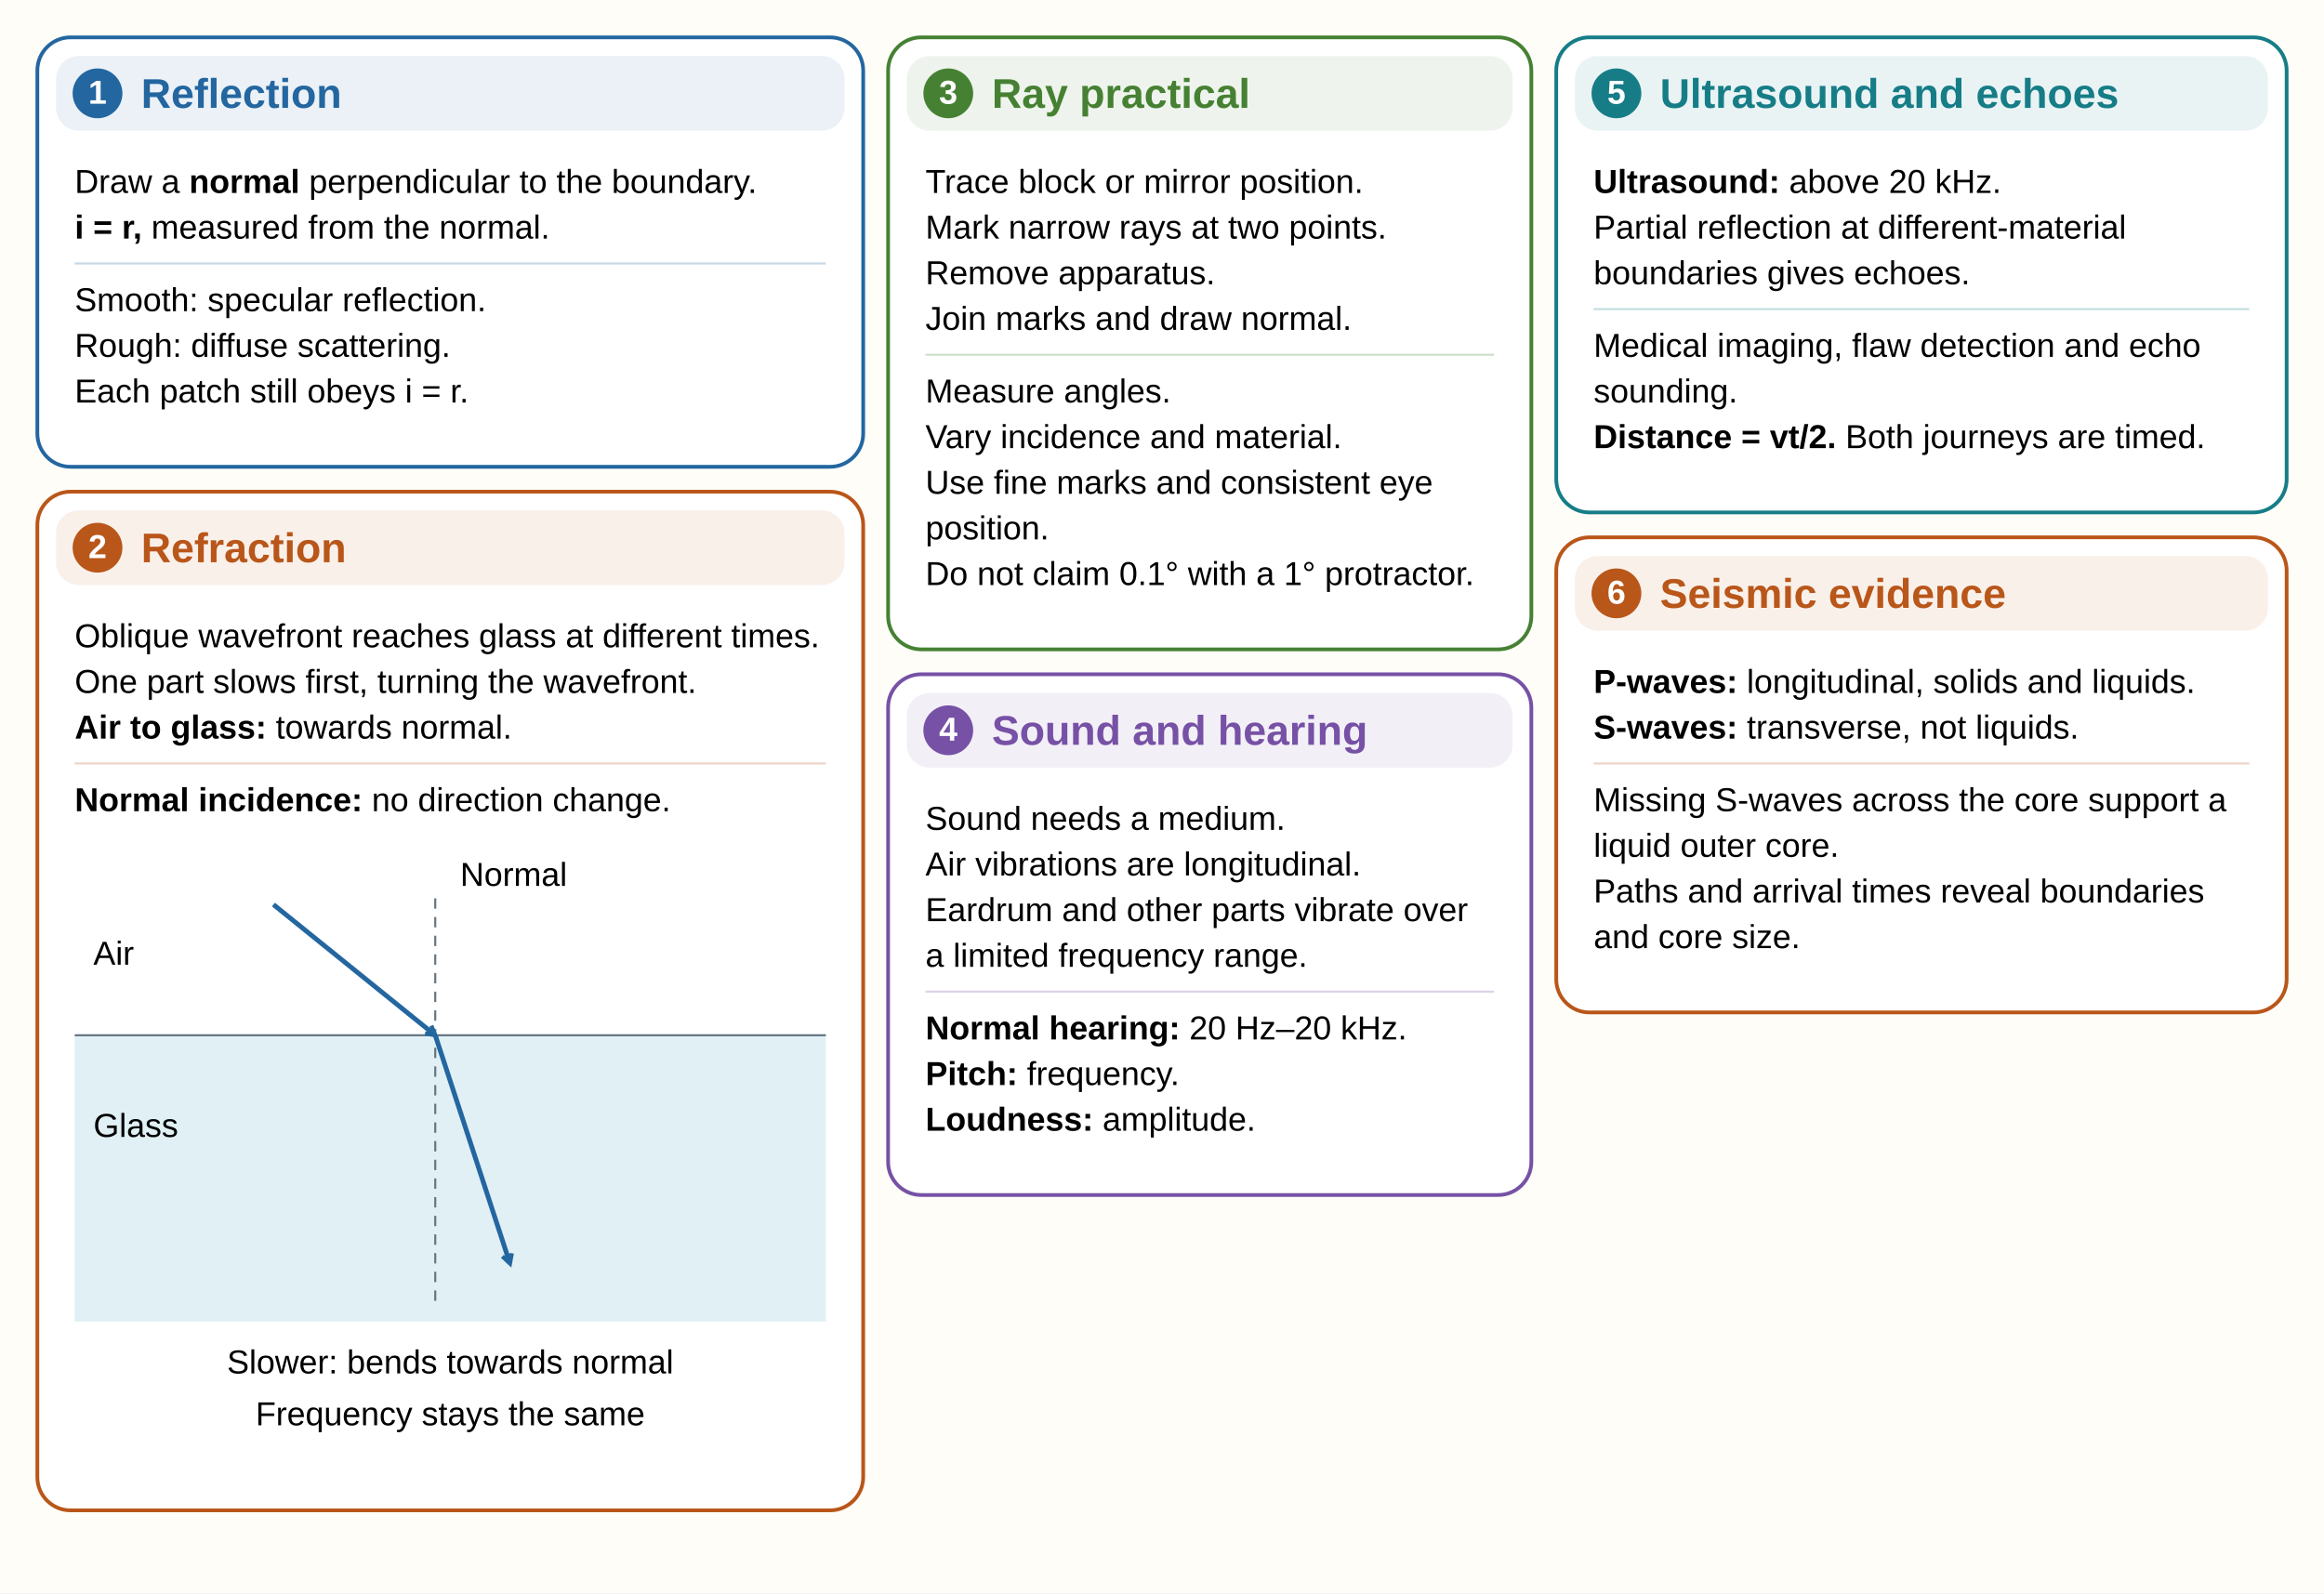
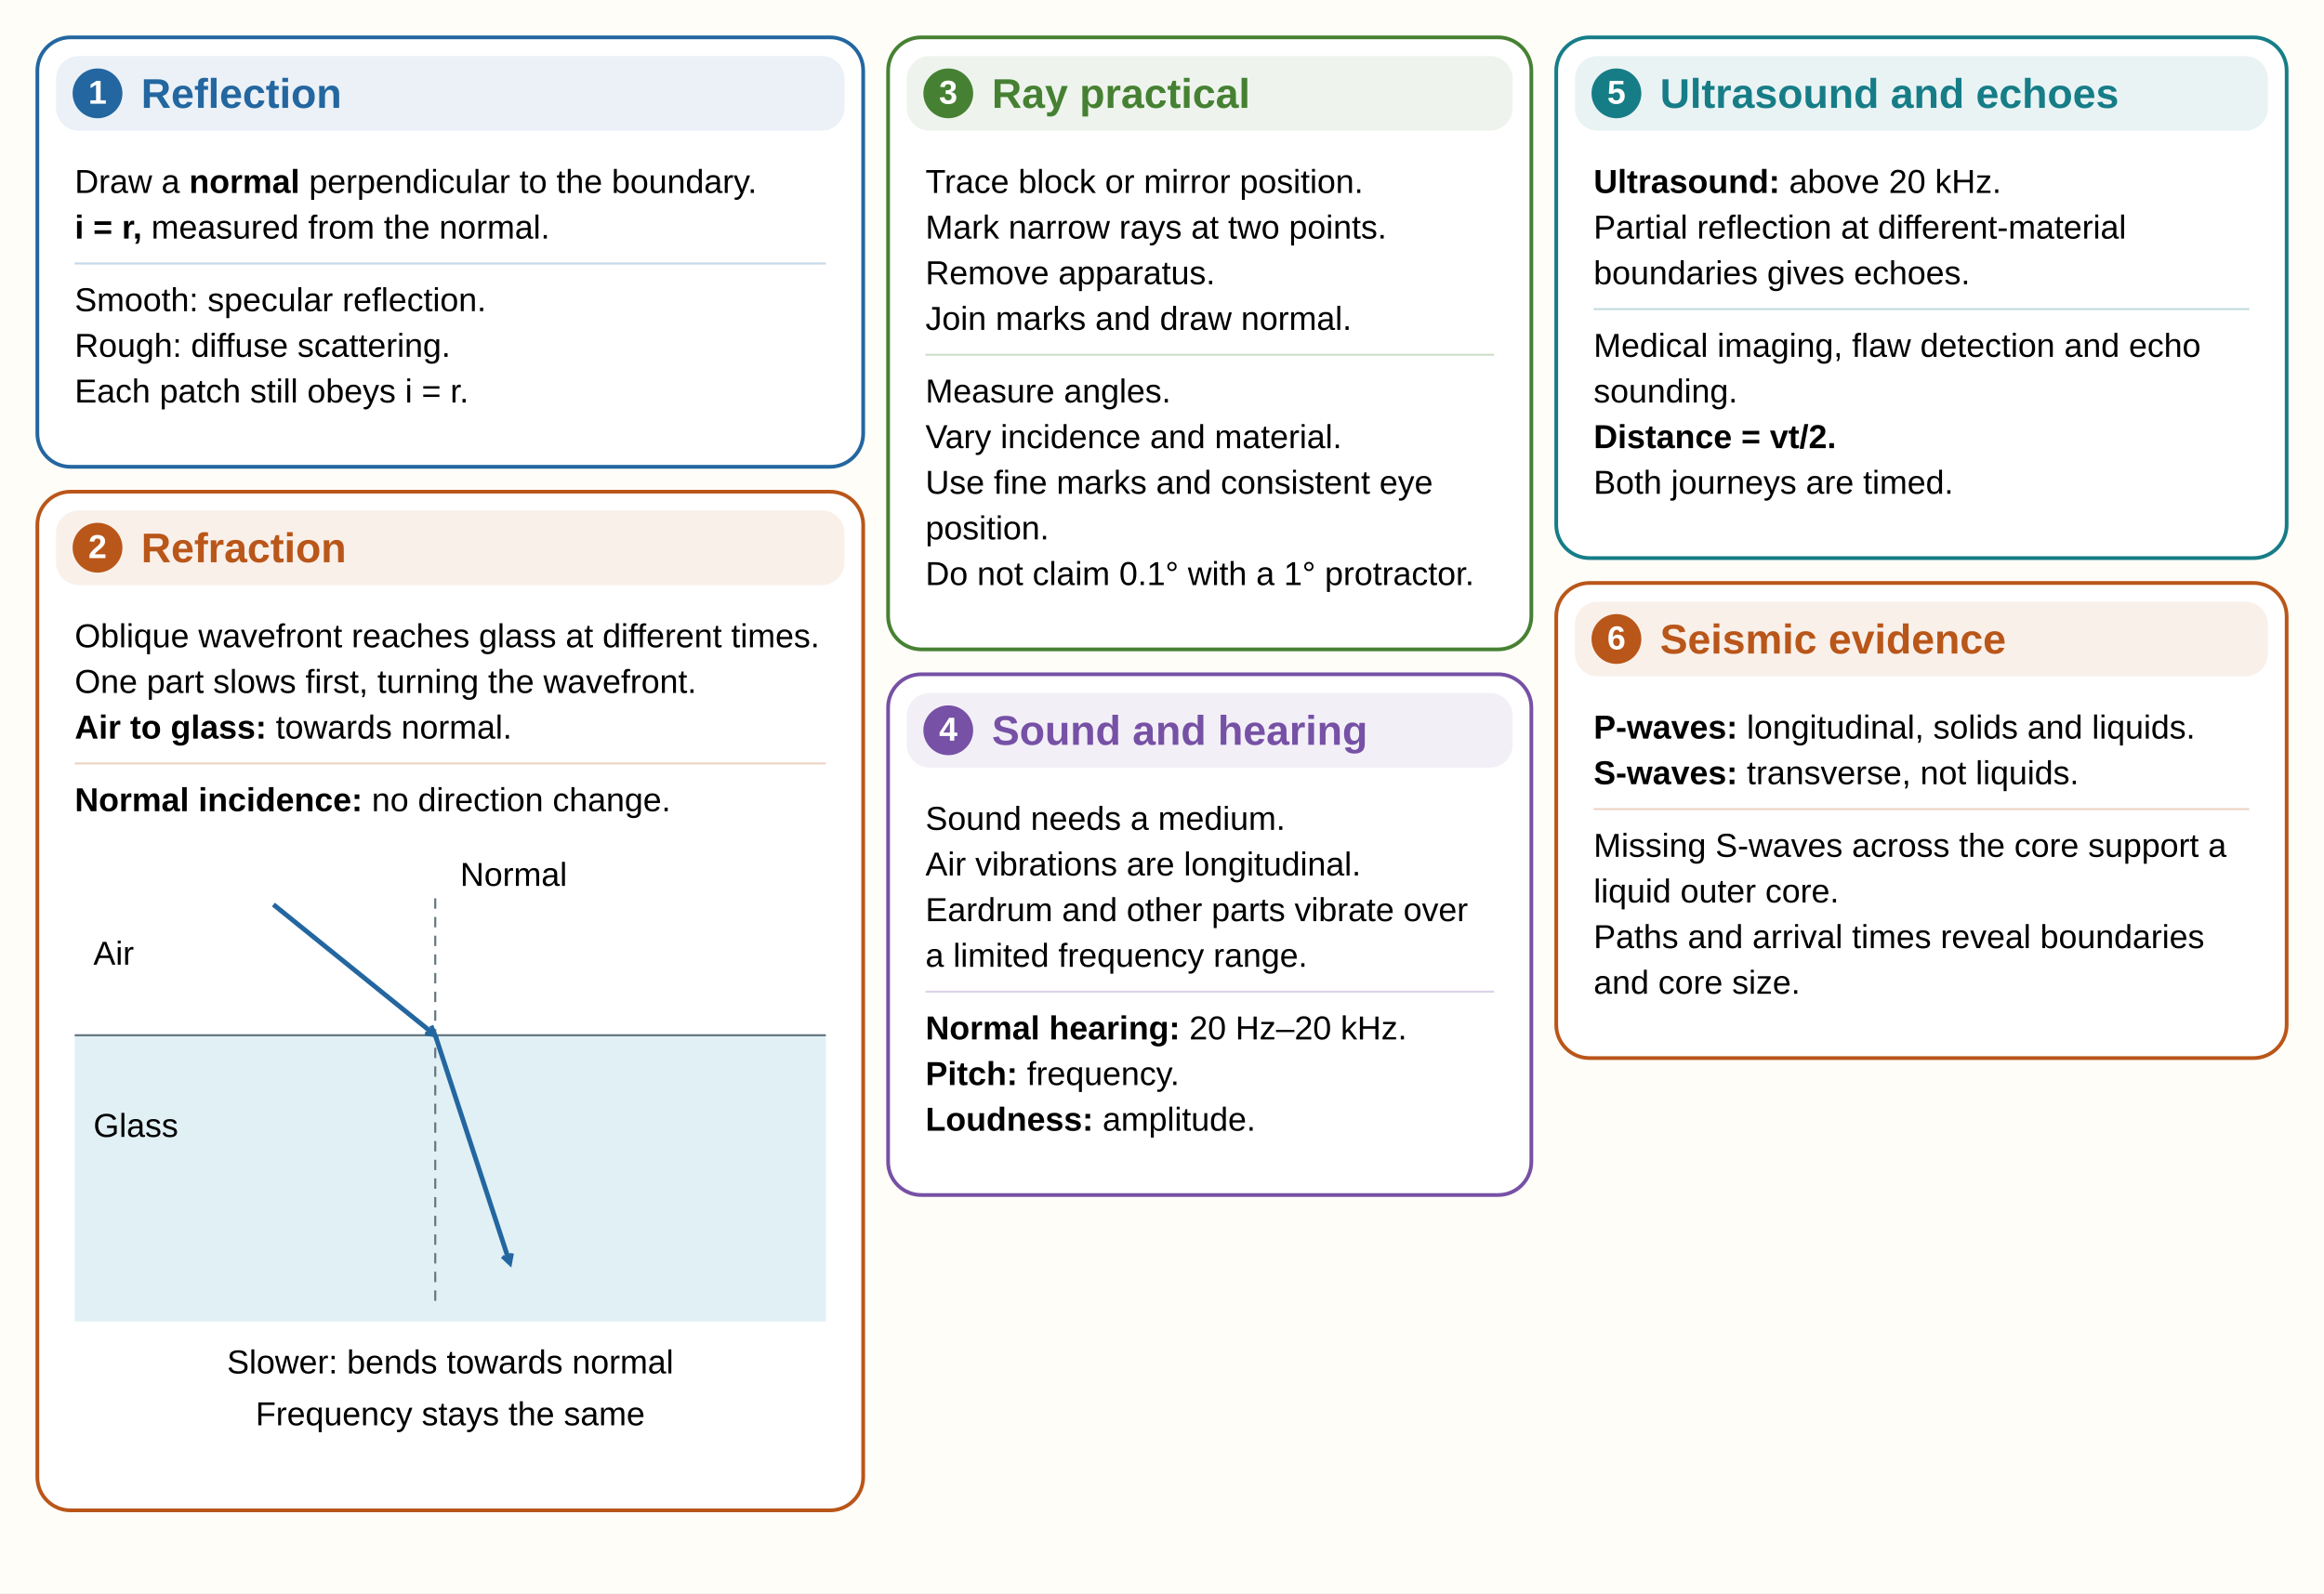
<svg xmlns="http://www.w3.org/2000/svg" width="2400" height="1645.714" viewBox="0 0 1120 768" role="img" aria-labelledby="map-title map-description" data-print-width-mm="277" font-family="Segoe UI,Arial,sans-serif">
  <defs>
    <marker id="arrow-2366a0" viewBox="0 0 10 10" refX="9" refY="5" markerWidth="4" markerHeight="4" orient="auto-start-reverse">
      <path d="M1 1L9 5L1 9" fill="none" stroke="#2366a0" stroke-width="2" stroke-linejoin="round" />
    </marker>
    <marker id="arrow-b95619" viewBox="0 0 10 10" refX="9" refY="5" markerWidth="4" markerHeight="4" orient="auto-start-reverse">
      <path d="M1 1L9 5L1 9" fill="none" stroke="#b95619" stroke-width="2" stroke-linejoin="round" />
    </marker>
    <marker id="arrow-468133" viewBox="0 0 10 10" refX="9" refY="5" markerWidth="4" markerHeight="4" orient="auto-start-reverse">
      <path d="M1 1L9 5L1 9" fill="none" stroke="#468133" stroke-width="2" stroke-linejoin="round" />
    </marker>
    <marker id="arrow-7651a5" viewBox="0 0 10 10" refX="9" refY="5" markerWidth="4" markerHeight="4" orient="auto-start-reverse">
      <path d="M1 1L9 5L1 9" fill="none" stroke="#7651a5" stroke-width="2" stroke-linejoin="round" />
    </marker>
    <marker id="arrow-167d87" viewBox="0 0 10 10" refX="9" refY="5" markerWidth="4" markerHeight="4" orient="auto-start-reverse">
      <path d="M1 1L9 5L1 9" fill="none" stroke="#167d87" stroke-width="2" stroke-linejoin="round" />
    </marker>
    <marker id="arrow-b95619" viewBox="0 0 10 10" refX="9" refY="5" markerWidth="4" markerHeight="4" orient="auto-start-reverse">
      <path d="M1 1L9 5L1 9" fill="none" stroke="#b95619" stroke-width="2" stroke-linejoin="round" />
    </marker>
  </defs>
  <rect width="1120" height="768" fill="#fffdf8" />
  <g class="map-section" id="section-1" data-source-panel="0" data-bounds="0,0,398,207" transform="translate(18 18)">
    <rect width="398" height="207" rx="16" fill="white" stroke="#2366a0" stroke-width="1.8" />
    <g class="section-heading">
      <rect x="9" y="9" width="380" height="36" rx="11" fill="#2366a0" opacity=".09" />
      <circle cx="29" cy="27" r="12" fill="#2366a0" />
      <text class="diagram-label" x="29" y="32" font-size="16" fill="white" font-weight="700" text-anchor="middle">1</text>
      <text class="panel-title" x="50" y="34" font-size="20" fill="#2366a0" font-weight="700" text-anchor="start">Reflection</text>
    </g>
    <g class="section-body">
      <text class="body-text" x="18" y="75" font-size="16" fill="#000000" font-weight="400" text-anchor="start">Draw a <tspan font-weight="700">normal</tspan> perpendicular to the boundary.</text>
      <text class="body-text" x="18" y="97" font-size="16" fill="#000000" font-weight="400" text-anchor="start">
        <tspan font-weight="700">i</tspan>
        <tspan font-weight="700">=</tspan>
        <tspan font-weight="700">r,</tspan> measured from the normal.</text>
      <path class="section-divider" d="M18 109H380" stroke="#2366a0" stroke-opacity=".25" stroke-width="1" fill="none" />
      <text class="body-text" x="18" y="132" font-size="16" fill="#000000" font-weight="400" text-anchor="start">Smooth: specular reflection.</text>
      <text class="body-text" x="18" y="154" font-size="16" fill="#000000" font-weight="400" text-anchor="start">Rough: diffuse scattering.</text>
      <text class="body-text" x="18" y="176" font-size="16" fill="#000000" font-weight="400" text-anchor="start">Each patch still obeys i = r.</text>
    </g>
  </g>
  <g class="map-section" id="section-2" data-source-panel="1" data-bounds="0,0,398,491" transform="translate(18 237)">
    <rect width="398" height="491" rx="16" fill="white" stroke="#b95619" stroke-width="1.8" />
    <g class="section-heading">
      <rect x="9" y="9" width="380" height="36" rx="11" fill="#b95619" opacity=".09" />
      <circle cx="29" cy="27" r="12" fill="#b95619" />
      <text class="diagram-label" x="29" y="32" font-size="16" fill="white" font-weight="700" text-anchor="middle">2</text>
      <text class="panel-title" x="50" y="34" font-size="20" fill="#b95619" font-weight="700" text-anchor="start">Refraction</text>
    </g>
    <g class="section-body">
      <text class="body-text" x="18" y="75" font-size="16" fill="#000000" font-weight="400" text-anchor="start">Oblique wavefront reaches glass at different times.</text>
      <text class="body-text" x="18" y="97" font-size="16" fill="#000000" font-weight="400" text-anchor="start">One part slows first, turning the wavefront.</text>
      <text class="body-text" x="18" y="119" font-size="16" fill="#000000" font-weight="400" text-anchor="start">
        <tspan font-weight="700">Air</tspan>
        <tspan font-weight="700">to</tspan>
        <tspan font-weight="700">glass:</tspan> towards normal.</text>
      <path class="section-divider" d="M18 131H380" stroke="#b95619" stroke-opacity=".25" stroke-width="1" fill="none" />
      <text class="body-text" x="18" y="154" font-size="16" fill="#000000" font-weight="400" text-anchor="start">
        <tspan font-weight="700">Normal</tspan>
        <tspan font-weight="700">incidence:</tspan> no direction change.</text>
      <g transform="translate(18 172)">
        <g class="concept-illustration">
          <rect x="0" y="90" width="362" height="138" fill="#e1f0f4" />
          <path d="M0 90L362 90" fill="none" stroke="#667781" stroke-width="1" />
          <path d="M173.76 24L173.76 221" fill="none" stroke="#667781" stroke-width="1" stroke-dasharray="5 4" />
          <path d="M95.76 27L173.76 90" stroke="#2366a0" stroke-width="2.3" fill="none" />
          <path d="M168.84 89.108L173.76 90L171.853 85.378" stroke="#2366a0" stroke-width="2" fill="none" />
          <path d="M173.76 90L209.76 200" stroke="#2366a0" stroke-width="2.3" fill="none" />
          <path d="M206.117 196.575L209.76 200L210.673 195.084" stroke="#2366a0" stroke-width="2" fill="none" />
          <text class="diagram-label" x="9" y="56" font-size="16" fill="#000000" text-anchor="start">Air</text>
          <text class="diagram-label" x="9" y="139" font-size="16" fill="#000000" text-anchor="start">Glass</text>
          <text class="diagram-label" x="185.76" y="18" font-size="16" fill="#000000" text-anchor="start">Normal</text>
          <text class="diagram-label" x="181.0" y="253" font-size="16" fill="#000000" text-anchor="middle">Slower: bends towards normal</text>
          <text class="diagram-label" x="181.0" y="278" font-size="16" fill="#000000" text-anchor="middle">Frequency stays the same</text>
        </g>
      </g>
    </g>
  </g>
  <g class="map-section" id="section-3" data-source-panel="2" data-bounds="0,0,310,295" transform="translate(428 18)">
    <rect width="310" height="295" rx="16" fill="white" stroke="#468133" stroke-width="1.8" />
    <g class="section-heading">
      <rect x="9" y="9" width="292" height="36" rx="11" fill="#468133" opacity=".09" />
      <circle cx="29" cy="27" r="12" fill="#468133" />
      <text class="diagram-label" x="29" y="32" font-size="16" fill="white" font-weight="700" text-anchor="middle">3</text>
      <text class="panel-title" x="50" y="34" font-size="20" fill="#468133" font-weight="700" text-anchor="start">Ray practical</text>
    </g>
    <g class="section-body">
      <text class="body-text" x="18" y="75" font-size="16" fill="#000000" font-weight="400" text-anchor="start">Trace block or mirror position.</text>
      <text class="body-text" x="18" y="97" font-size="16" fill="#000000" font-weight="400" text-anchor="start">Mark narrow rays at two points.</text>
      <text class="body-text" x="18" y="119" font-size="16" fill="#000000" font-weight="400" text-anchor="start">Remove apparatus.</text>
      <text class="body-text" x="18" y="141" font-size="16" fill="#000000" font-weight="400" text-anchor="start">Join marks and draw normal.</text>
      <path class="section-divider" d="M18 153H292" stroke="#468133" stroke-opacity=".25" stroke-width="1" fill="none" />
      <text class="body-text" x="18" y="176" font-size="16" fill="#000000" font-weight="400" text-anchor="start">Measure angles.</text>
      <text class="body-text" x="18" y="198" font-size="16" fill="#000000" font-weight="400" text-anchor="start">Vary incidence and material.</text>
      <text class="body-text" x="18" y="220" font-size="16" fill="#000000" font-weight="400" text-anchor="start">Use fine marks and consistent eye</text>
      <text class="body-text" x="18" y="242" font-size="16" fill="#000000" font-weight="400" text-anchor="start">position.</text>
      <text class="body-text" x="18" y="264" font-size="16" fill="#000000" font-weight="400" text-anchor="start">Do not claim 0.1° with a 1° protractor.</text>
    </g>
  </g>
  <g class="map-section" id="section-4" data-source-panel="3" data-bounds="0,0,310,251" transform="translate(428 325)">
    <rect width="310" height="251" rx="16" fill="white" stroke="#7651a5" stroke-width="1.8" />
    <g class="section-heading">
      <rect x="9" y="9" width="292" height="36" rx="11" fill="#7651a5" opacity=".09" />
      <circle cx="29" cy="27" r="12" fill="#7651a5" />
      <text class="diagram-label" x="29" y="32" font-size="16" fill="white" font-weight="700" text-anchor="middle">4</text>
      <text class="panel-title" x="50" y="34" font-size="20" fill="#7651a5" font-weight="700" text-anchor="start">Sound and hearing</text>
    </g>
    <g class="section-body">
      <text class="body-text" x="18" y="75" font-size="16" fill="#000000" font-weight="400" text-anchor="start">Sound needs a medium.</text>
      <text class="body-text" x="18" y="97" font-size="16" fill="#000000" font-weight="400" text-anchor="start">Air vibrations are longitudinal.</text>
      <text class="body-text" x="18" y="119" font-size="16" fill="#000000" font-weight="400" text-anchor="start">Eardrum and other parts vibrate over</text>
      <text class="body-text" x="18" y="141" font-size="16" fill="#000000" font-weight="400" text-anchor="start">a limited frequency range.</text>
      <path class="section-divider" d="M18 153H292" stroke="#7651a5" stroke-opacity=".25" stroke-width="1" fill="none" />
      <text class="body-text" x="18" y="176" font-size="16" fill="#000000" font-weight="400" text-anchor="start">
        <tspan font-weight="700">Normal</tspan>
        <tspan font-weight="700">hearing:</tspan> 20 Hz–20 kHz.</text>
      <text class="body-text" x="18" y="198" font-size="16" fill="#000000" font-weight="400" text-anchor="start">
        <tspan font-weight="700">Pitch:</tspan> frequency.</text>
      <text class="body-text" x="18" y="220" font-size="16" fill="#000000" font-weight="400" text-anchor="start">
        <tspan font-weight="700">Loudness:</tspan> amplitude.</text>
    </g>
  </g>
-   <g class="map-section" id="section-5" data-source-panel="4" data-bounds="0,0,352,229" transform="translate(750 18)">
-     <rect width="352" height="229" rx="16" fill="white" stroke="#167d87" stroke-width="1.8" />
+   <g class="map-section" id="section-5" data-source-panel="4" data-bounds="0,0,352,251" transform="translate(750 18)">
+     <rect width="352" height="251" rx="16" fill="white" stroke="#167d87" stroke-width="1.8" />
    <g class="section-heading">
      <rect x="9" y="9" width="334" height="36" rx="11" fill="#167d87" opacity=".09" />
      <circle cx="29" cy="27" r="12" fill="#167d87" />
      <text class="diagram-label" x="29" y="32" font-size="16" fill="white" font-weight="700" text-anchor="middle">5</text>
      <text class="panel-title" x="50" y="34" font-size="20" fill="#167d87" font-weight="700" text-anchor="start">Ultrasound and echoes</text>
    </g>
    <g class="section-body">
      <text class="body-text" x="18" y="75" font-size="16" fill="#000000" font-weight="400" text-anchor="start">
        <tspan font-weight="700">Ultrasound:</tspan> above 20 kHz.</text>
      <text class="body-text" x="18" y="97" font-size="16" fill="#000000" font-weight="400" text-anchor="start">Partial reflection at different-material</text>
      <text class="body-text" x="18" y="119" font-size="16" fill="#000000" font-weight="400" text-anchor="start">boundaries gives echoes.</text>
      <path class="section-divider" d="M18 131H334" stroke="#167d87" stroke-opacity=".25" stroke-width="1" fill="none" />
      <text class="body-text" x="18" y="154" font-size="16" fill="#000000" font-weight="400" text-anchor="start">Medical imaging, flaw detection and echo</text>
      <text class="body-text" x="18" y="176" font-size="16" fill="#000000" font-weight="400" text-anchor="start">sounding.</text>
      <text class="body-text" x="18" y="198" font-size="16" fill="#000000" font-weight="400" text-anchor="start">
        <tspan font-weight="700">Distance</tspan>
        <tspan font-weight="700">=</tspan>
-         <tspan font-weight="700">vt/2.</tspan> Both journeys are timed.</text>
+         <tspan font-weight="700">vt/2.</tspan>
+       </text>
+       <text class="body-text" x="18" y="220" font-size="16" fill="#000000" font-weight="400" text-anchor="start">Both journeys are timed.</text>
    </g>
  </g>
-   <g class="map-section" id="section-6" data-source-panel="5" data-bounds="0,0,352,229" transform="translate(750 259)">
+   <g class="map-section" id="section-6" data-source-panel="5" data-bounds="0,0,352,229" transform="translate(750 281)">
    <rect width="352" height="229" rx="16" fill="white" stroke="#b95619" stroke-width="1.8" />
    <g class="section-heading">
      <rect x="9" y="9" width="334" height="36" rx="11" fill="#b95619" opacity=".09" />
      <circle cx="29" cy="27" r="12" fill="#b95619" />
      <text class="diagram-label" x="29" y="32" font-size="16" fill="white" font-weight="700" text-anchor="middle">6</text>
      <text class="panel-title" x="50" y="34" font-size="20" fill="#b95619" font-weight="700" text-anchor="start">Seismic evidence</text>
    </g>
    <g class="section-body">
      <text class="body-text" x="18" y="75" font-size="16" fill="#000000" font-weight="400" text-anchor="start">
        <tspan font-weight="700">P-waves:</tspan> longitudinal, solids and liquids.</text>
      <text class="body-text" x="18" y="97" font-size="16" fill="#000000" font-weight="400" text-anchor="start">
        <tspan font-weight="700">S-waves:</tspan> transverse, not liquids.</text>
      <path class="section-divider" d="M18 109H334" stroke="#b95619" stroke-opacity=".25" stroke-width="1" fill="none" />
      <text class="body-text" x="18" y="132" font-size="16" fill="#000000" font-weight="400" text-anchor="start">Missing S-waves across the core support a</text>
      <text class="body-text" x="18" y="154" font-size="16" fill="#000000" font-weight="400" text-anchor="start">liquid outer core.</text>
      <text class="body-text" x="18" y="176" font-size="16" fill="#000000" font-weight="400" text-anchor="start">Paths and arrival times reveal boundaries</text>
      <text class="body-text" x="18" y="198" font-size="16" fill="#000000" font-weight="400" text-anchor="start">and core size.</text>
    </g>
  </g>
</svg>
